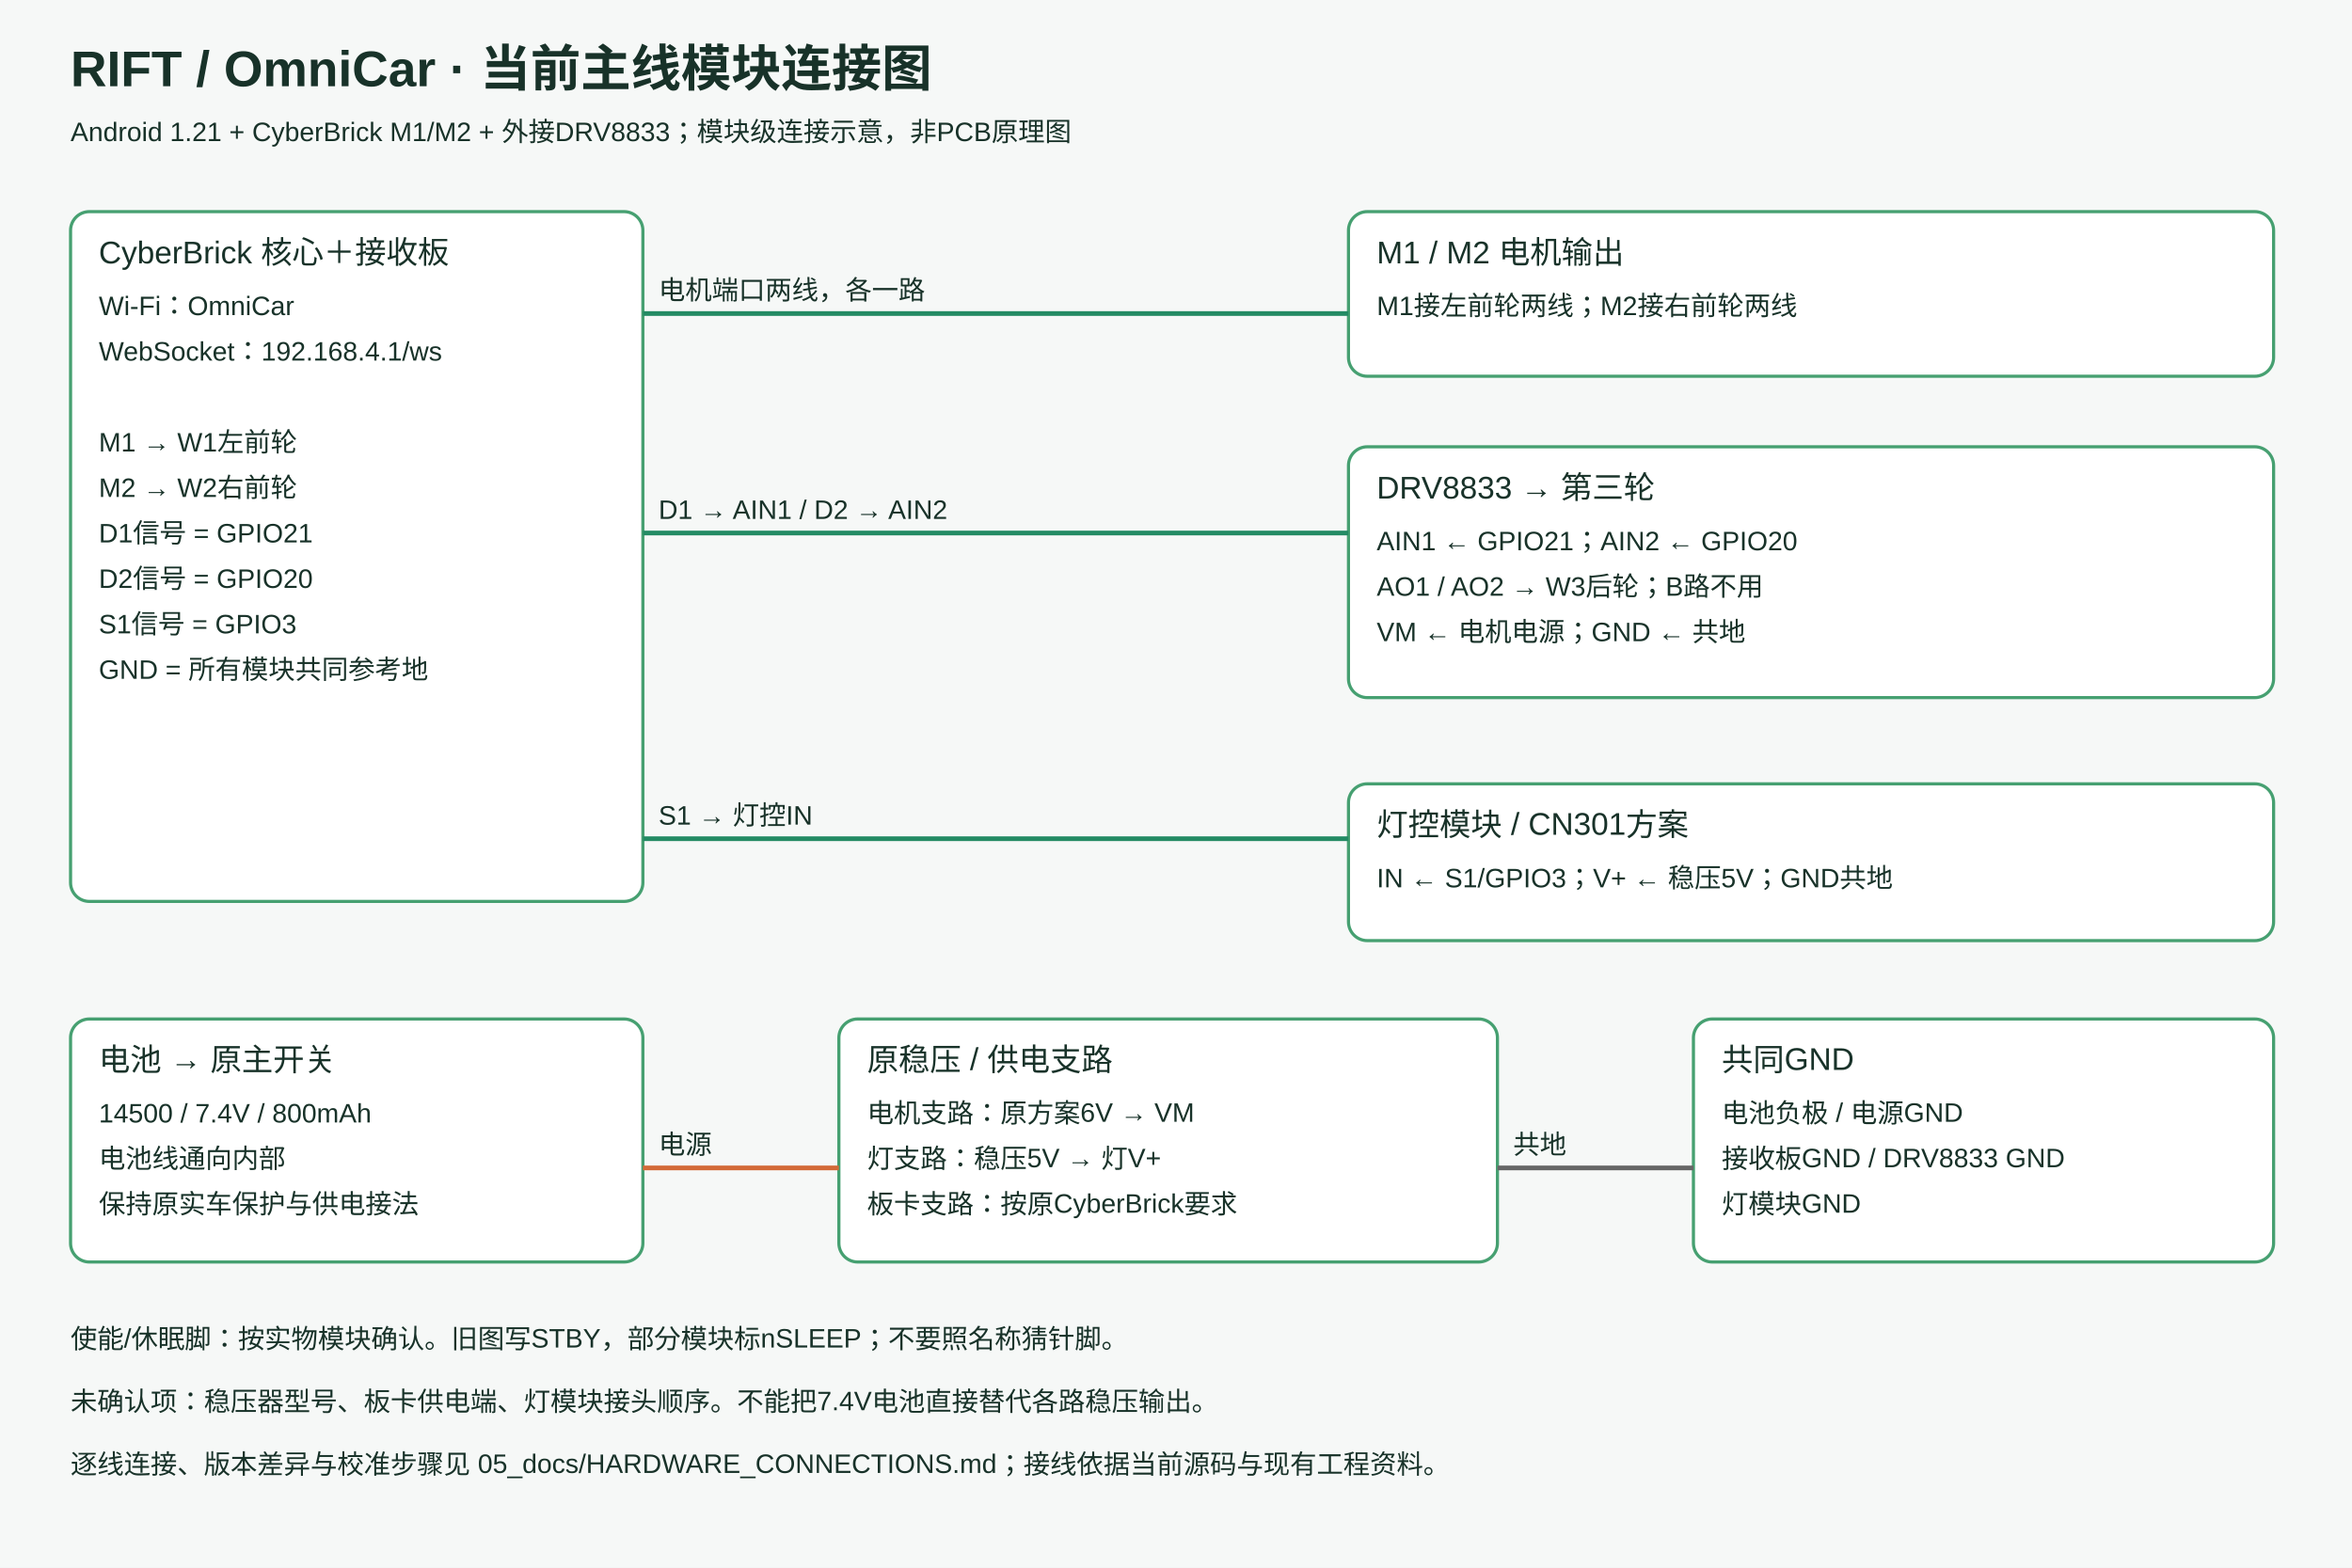
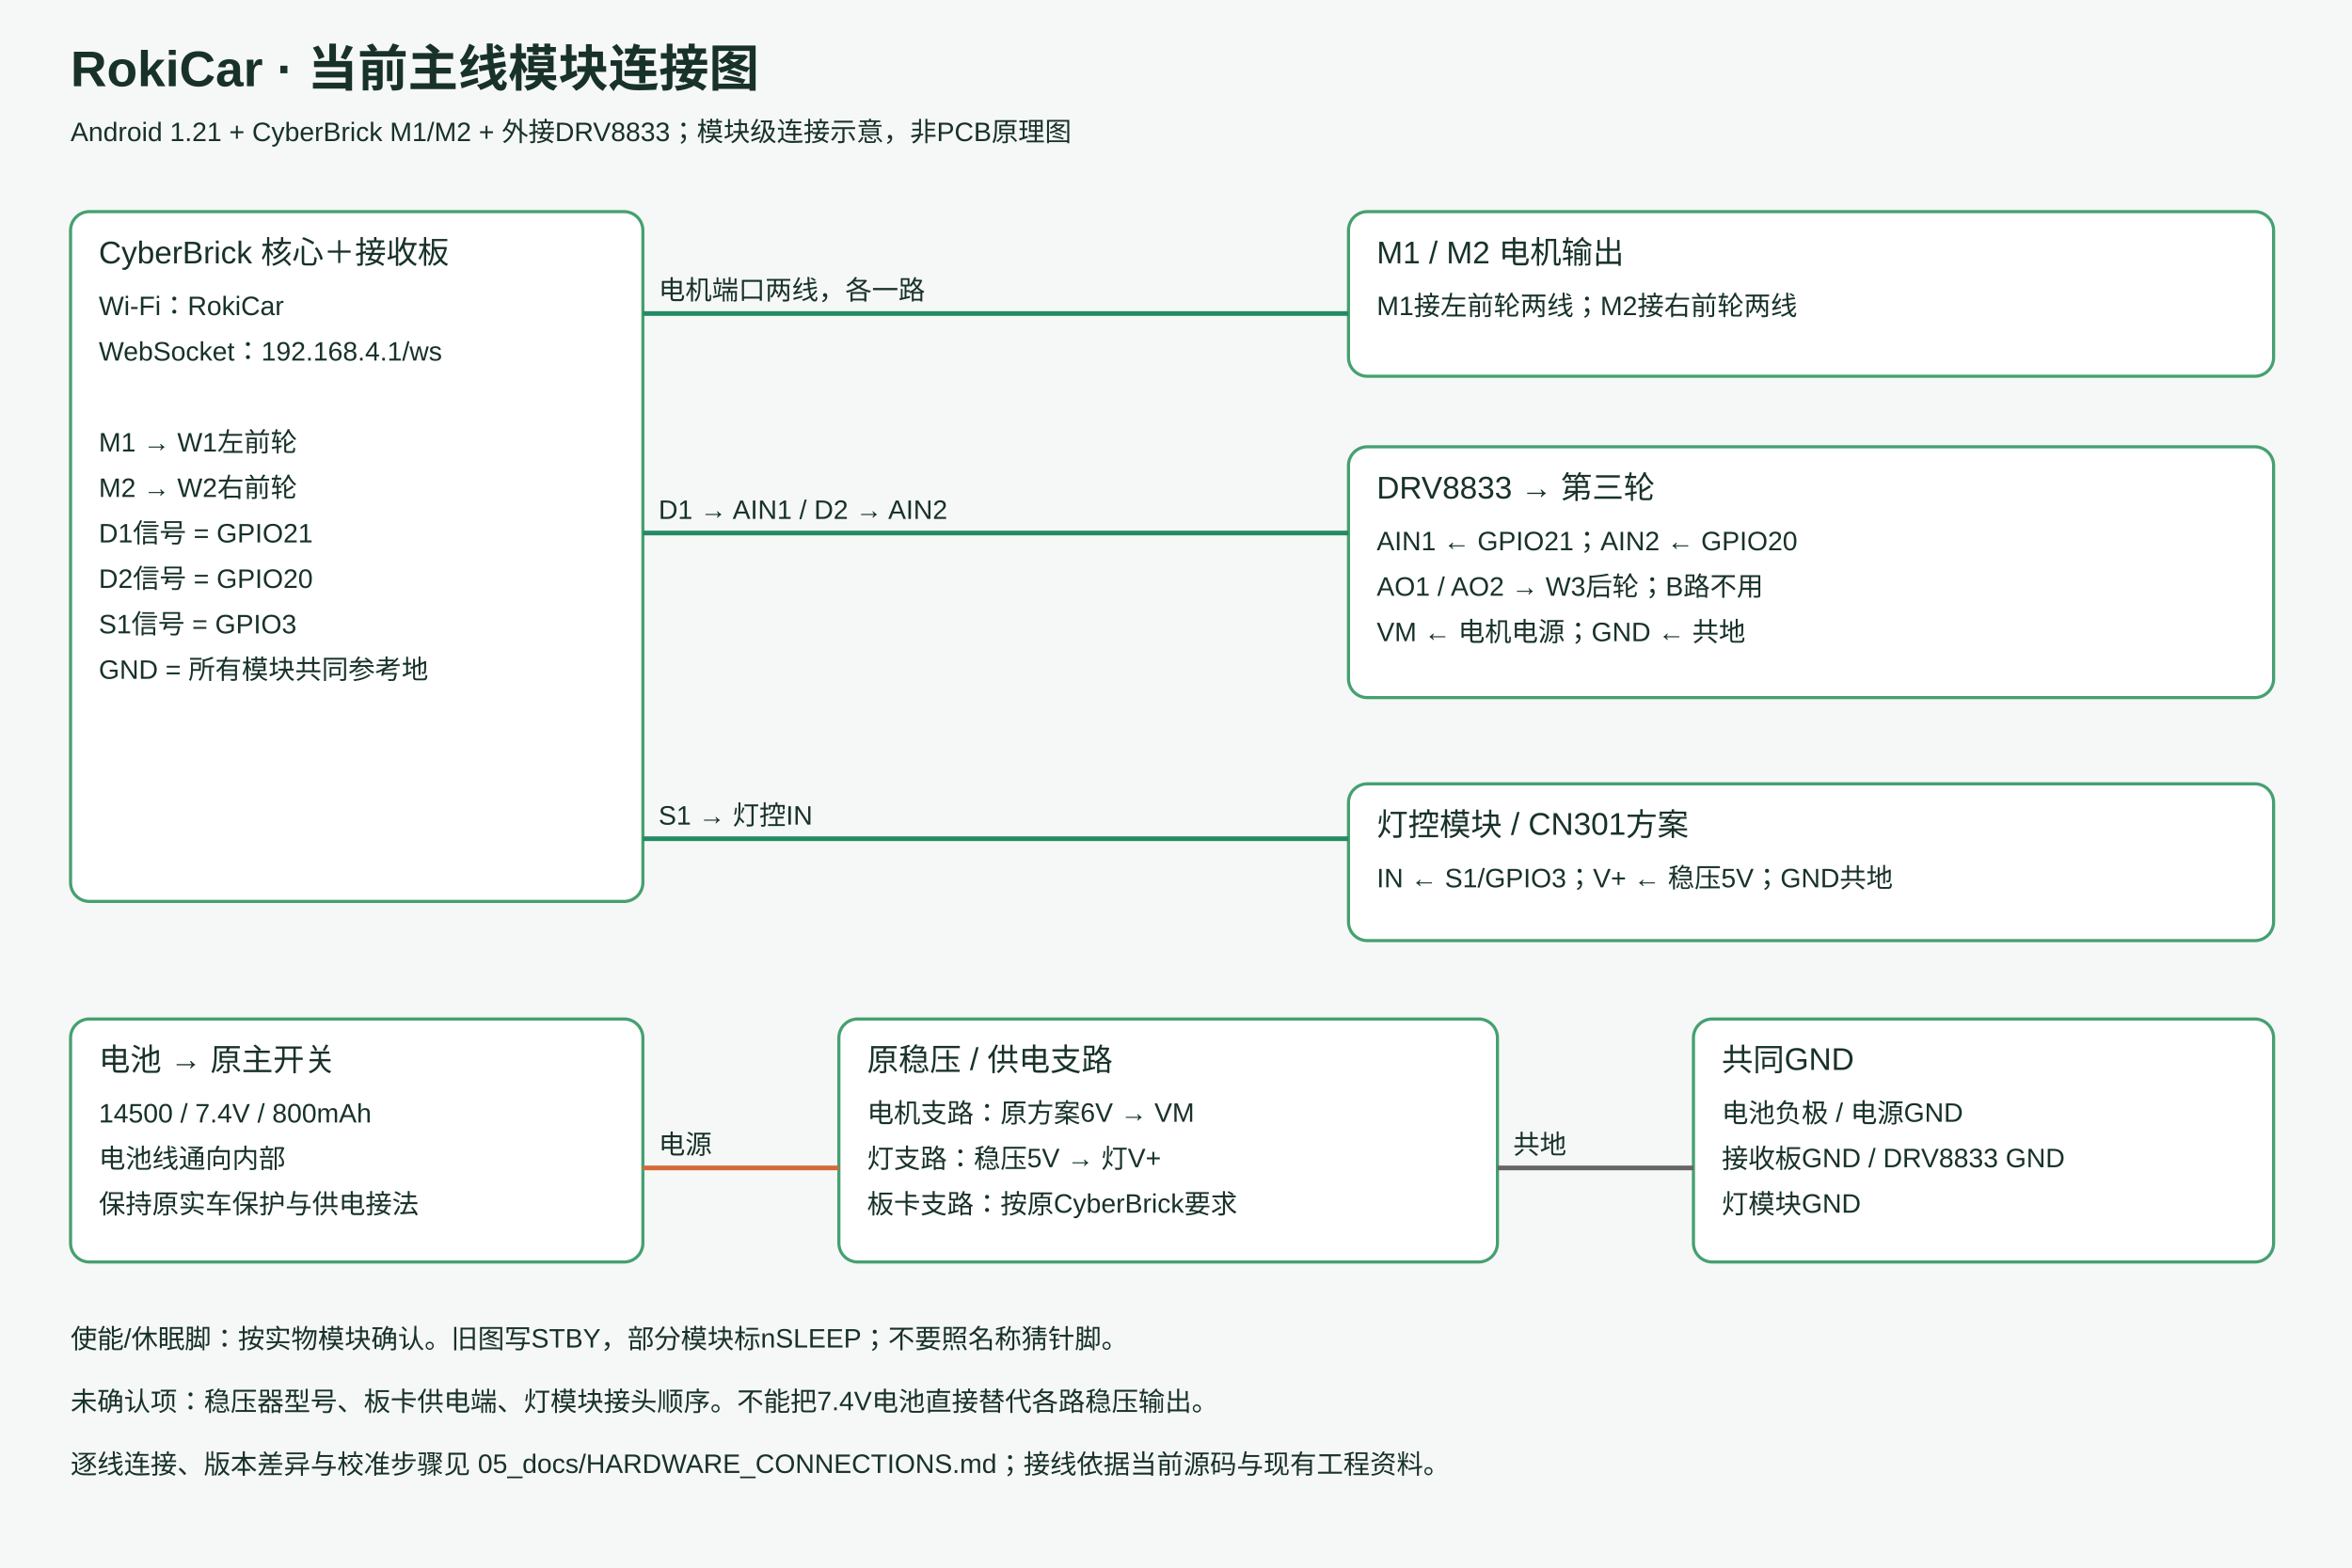
<svg xmlns="http://www.w3.org/2000/svg" width="1500" height="1000" viewBox="0 0 1500 1000">
  <rect width="1500" height="1000" fill="#f6f8f7" />
  <style>text{font-family:Microsoft YaHei,Arial,sans-serif;fill:#183229;font-size:20px}.small{font-size:17px}.title{font-size:32px;font-weight:bold}</style>
-   <text x="45" y="55" class="title">RIFT / OmniCar · 当前主线模块连接图</text>
+   <text x="45" y="55" class="title">RokiCar · 当前主线模块连接图</text>
  <text x="45" y="90" class="small">Android 1.21 + CyberBrick M1/M2 + 外接DRV8833；模块级连接示意，非PCB原理图</text>
  <rect x="45" y="135" width="365" height="440" rx="12" fill="white" stroke="#46a071" stroke-width="2" />
  <text x="63" y="168" class="">CyberBrick 核心＋接收板</text>
-   <text x="63" y="201" class="small">Wi-Fi：OmniCar</text>
+   <text x="63" y="201" class="small">Wi-Fi：RokiCar</text>
  <text x="63" y="230" class="small">WebSocket：192.168.4.1/ws</text>
  <text x="63" y="259" class="small" />
  <text x="63" y="288" class="small">M1 → W1左前轮</text>
  <text x="63" y="317" class="small">M2 → W2右前轮</text>
  <text x="63" y="346" class="small">D1信号 = GPIO21</text>
  <text x="63" y="375" class="small">D2信号 = GPIO20</text>
  <text x="63" y="404" class="small">S1信号 = GPIO3</text>
  <text x="63" y="433" class="small">GND = 所有模块共同参考地</text>
  <rect x="860" y="135" width="590" height="105" rx="12" fill="white" stroke="#46a071" stroke-width="2" />
  <text x="878" y="168" class="">M1 / M2 电机输出</text>
  <text x="878" y="201" class="small">M1接左前轮两线；M2接右前轮两线</text>
  <rect x="860" y="285" width="590" height="160" rx="12" fill="white" stroke="#46a071" stroke-width="2" />
  <text x="878" y="318" class="">DRV8833 → 第三轮</text>
  <text x="878" y="351" class="small">AIN1 ← GPIO21；AIN2 ← GPIO20</text>
  <text x="878" y="380" class="small">AO1 / AO2 → W3后轮；B路不用</text>
  <text x="878" y="409" class="small">VM ← 电机电源；GND ← 共地</text>
  <rect x="860" y="500" width="590" height="100" rx="12" fill="white" stroke="#46a071" stroke-width="2" />
  <text x="878" y="533" class="">灯控模块 / CN301方案</text>
  <text x="878" y="566" class="small">IN ← S1/GPIO3；V+ ← 稳压5V；GND共地</text>
  <path d="M410,200 L860,200" fill="none" stroke="#248b64" stroke-width="3" />
  <text x="420" y="191.0" class="small">电机端口两线，各一路</text>
  <path d="M410,340 L860,340" fill="none" stroke="#248b64" stroke-width="3" />
  <text x="420" y="331.0" class="small">D1 → AIN1 / D2 → AIN2</text>
  <path d="M410,535 L860,535" fill="none" stroke="#248b64" stroke-width="3" />
  <text x="420" y="526.0" class="small">S1 → 灯控IN</text>
  <rect x="45" y="650" width="365" height="155" rx="12" fill="white" stroke="#46a071" stroke-width="2" />
  <text x="63" y="683" class="">电池 → 原主开关</text>
  <text x="63" y="716" class="small">14500 / 7.4V / 800mAh</text>
  <text x="63" y="745" class="small">电池线通向内部</text>
  <text x="63" y="774" class="small">保持原实车保护与供电接法</text>
  <rect x="535" y="650" width="420" height="155" rx="12" fill="white" stroke="#46a071" stroke-width="2" />
  <text x="553" y="683" class="">原稳压 / 供电支路</text>
  <text x="553" y="716" class="small">电机支路：原方案6V → VM</text>
  <text x="553" y="745" class="small">灯支路：稳压5V → 灯V+</text>
  <text x="553" y="774" class="small">板卡支路：按原CyberBrick要求</text>
  <rect x="1080" y="650" width="370" height="155" rx="12" fill="white" stroke="#46a071" stroke-width="2" />
  <text x="1098" y="683" class="">共同GND</text>
  <text x="1098" y="716" class="small">电池负极 / 电源GND</text>
  <text x="1098" y="745" class="small">接收板GND / DRV8833 GND</text>
  <text x="1098" y="774" class="small">灯模块GND</text>
  <path d="M410,745 L535,745" fill="none" stroke="#d36a38" stroke-width="3" />
  <text x="420" y="736.0" class="small">电源</text>
  <path d="M955,745 L1080,745" fill="none" stroke="#666666" stroke-width="3" />
  <text x="965" y="736.0" class="small">共地</text>
  <text x="45" y="860" class="small">使能/休眠脚：按实物模块确认。旧图写STBY，部分模块标nSLEEP；不要照名称猜针脚。</text>
  <text x="45" y="900" class="small">未确认项：稳压器型号、板卡供电端、灯模块接头顺序。不能把7.4V电池直接替代各路稳压输出。</text>
  <text x="45" y="940" class="small">逐线连接、版本差异与校准步骤见 05_docs/HARDWARE_CONNECTIONS.md；接线依据当前源码与现有工程资料。</text>
</svg>
